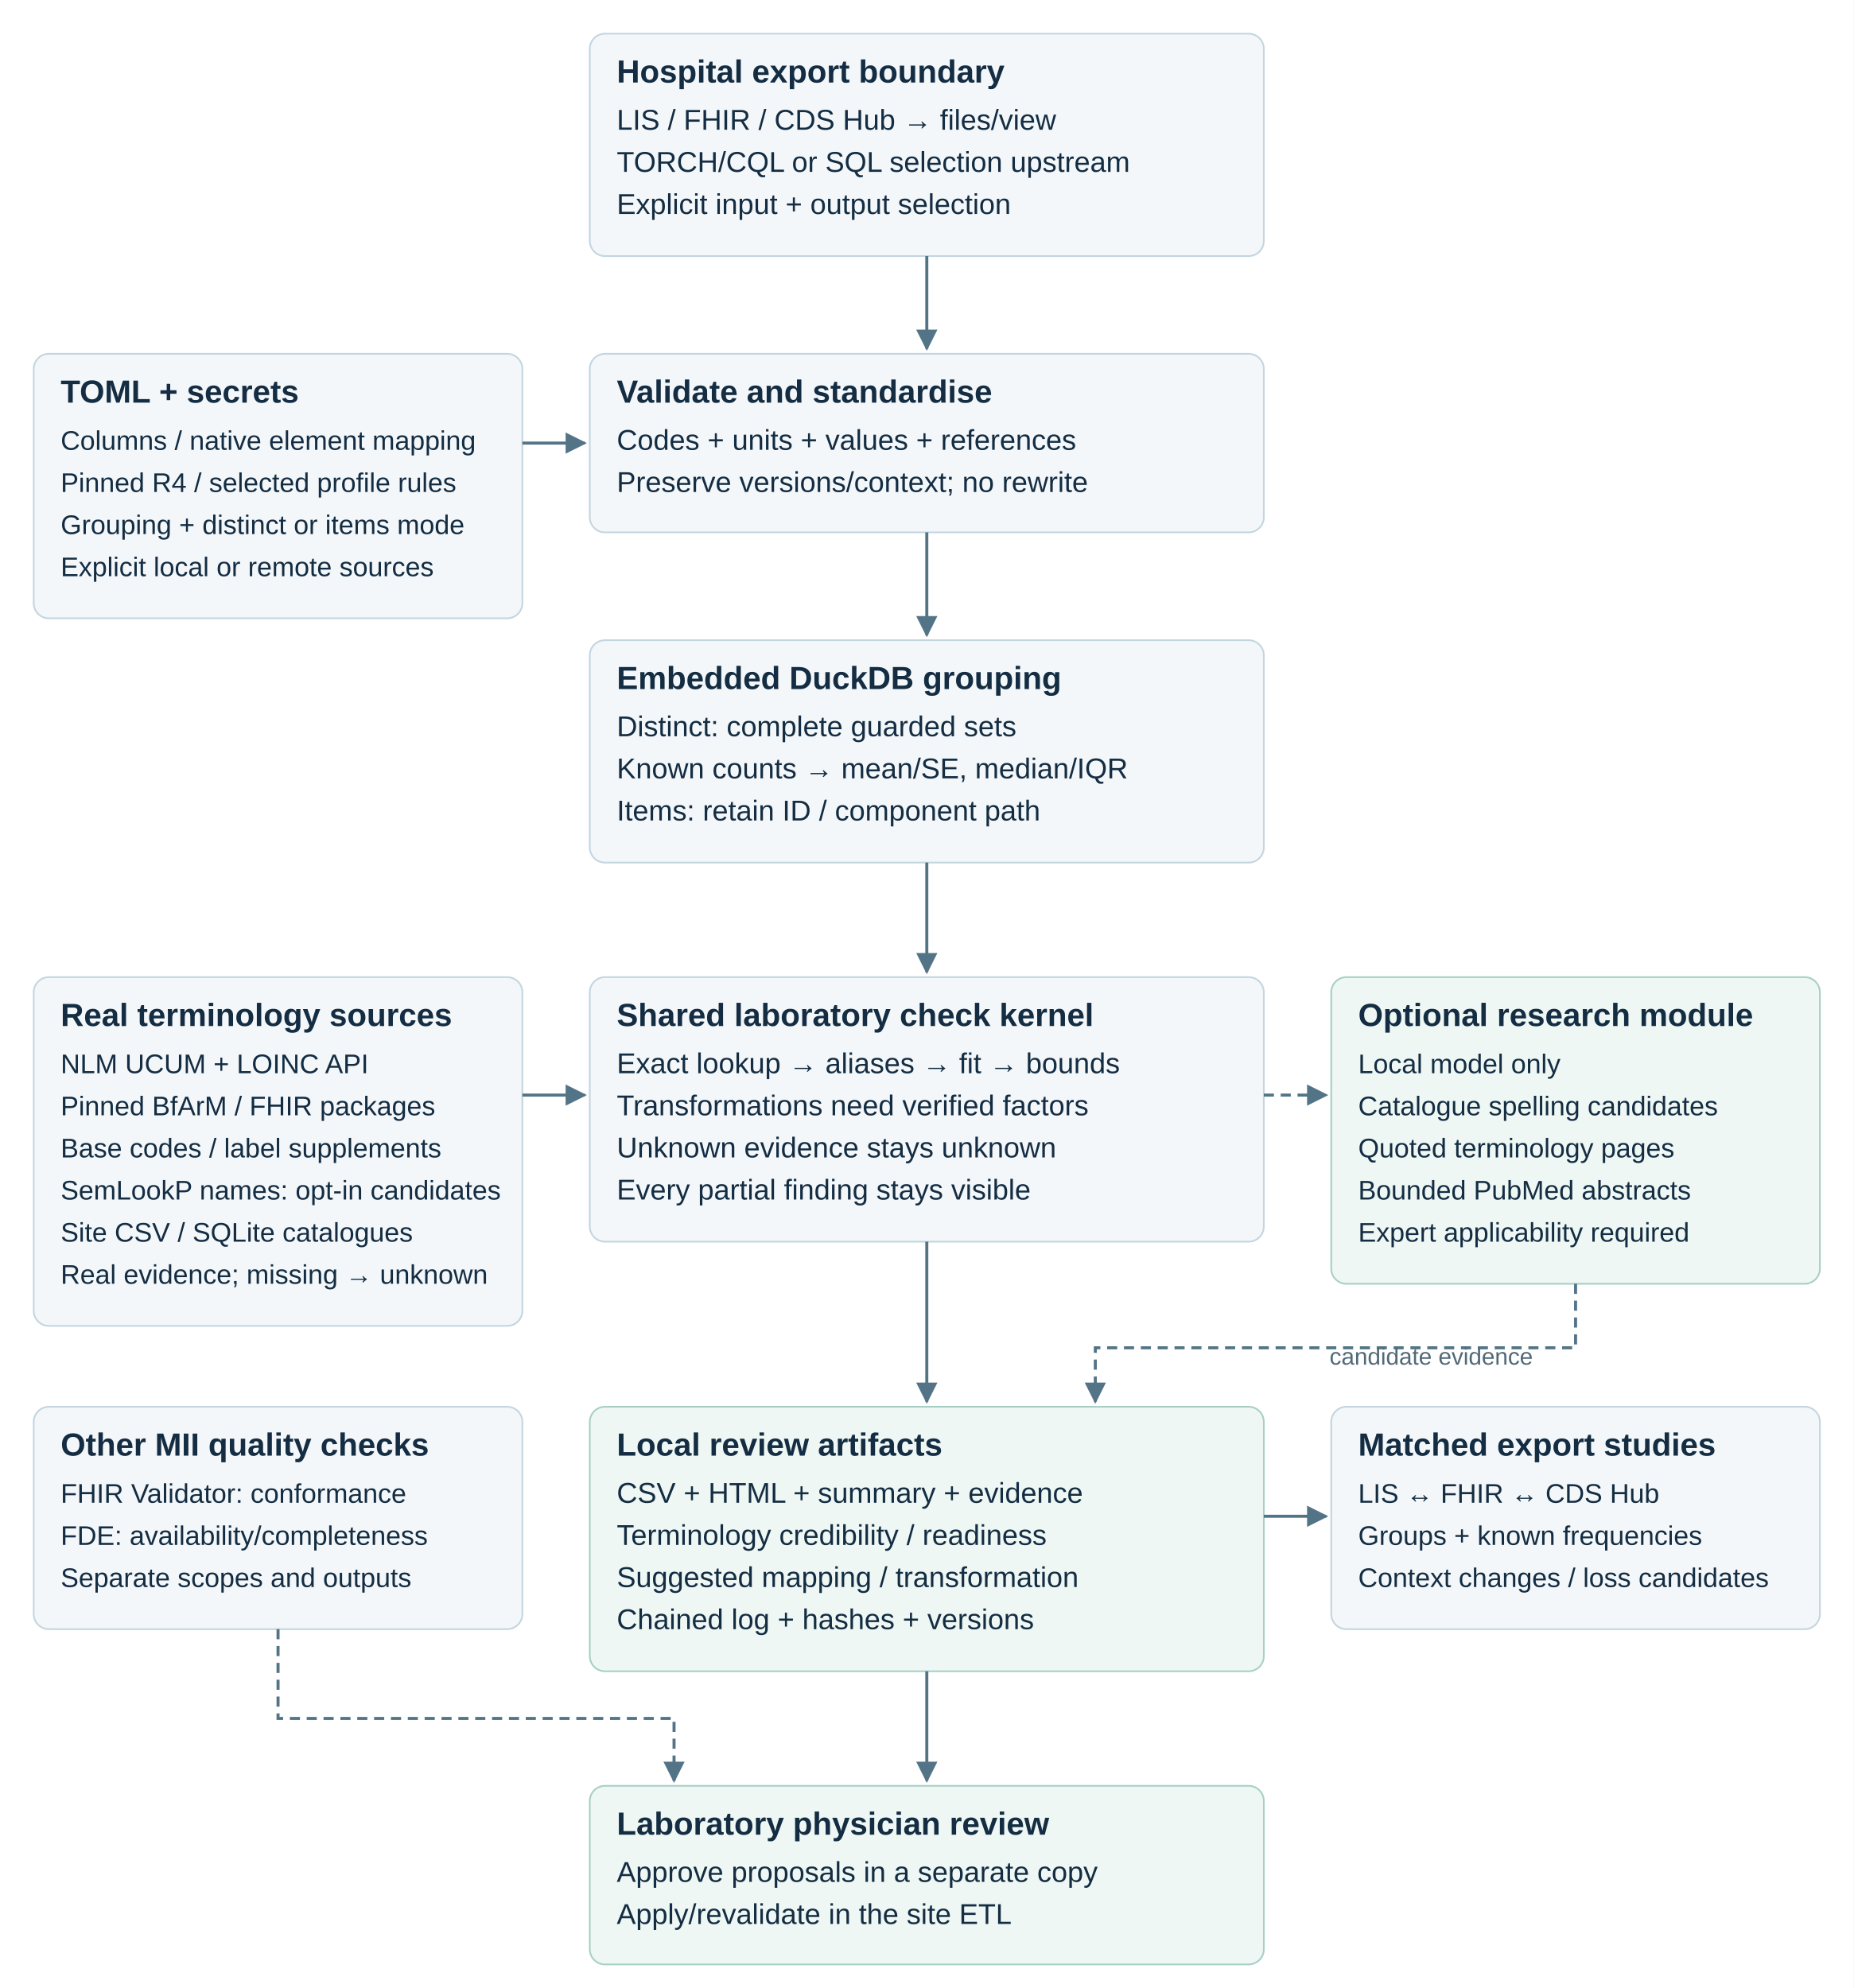
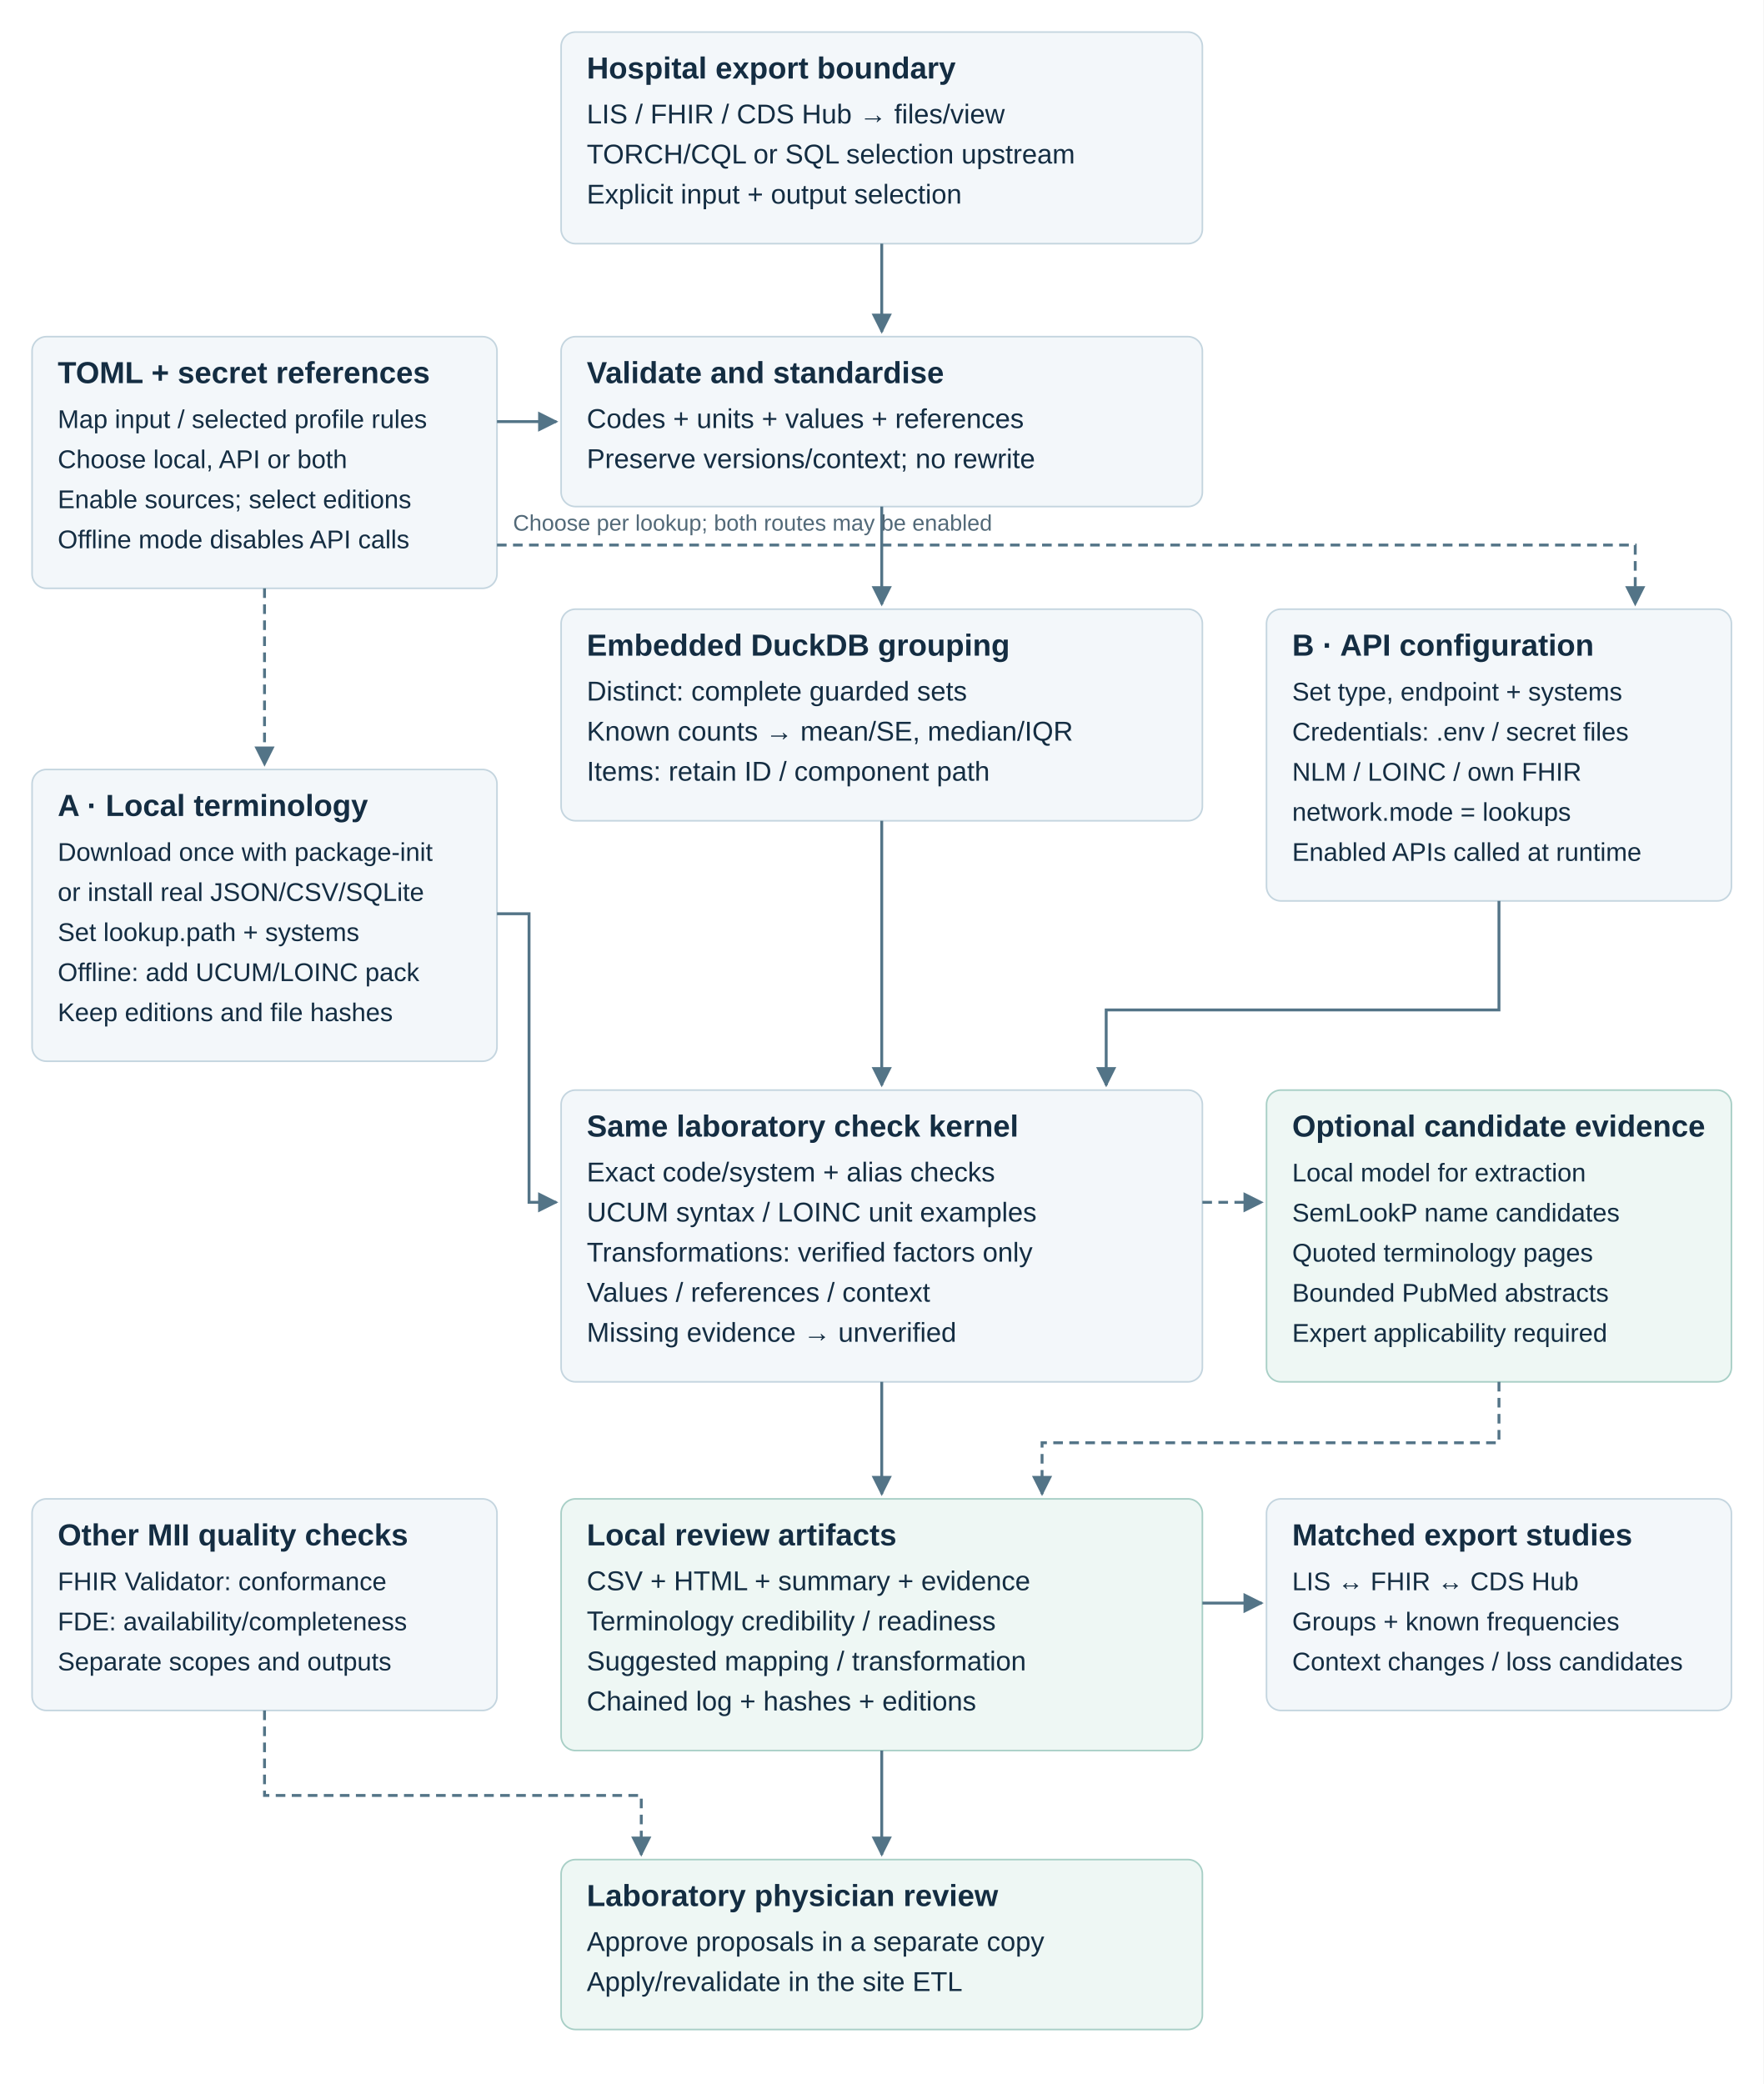
- <svg xmlns="http://www.w3.org/2000/svg" width="1100" height="1180" viewBox="0 0 1100 1180" role="img" aria-labelledby="title desc">
+ <svg xmlns="http://www.w3.org/2000/svg" width="1100" height="1300" viewBox="0 0 1100 1300" role="img" aria-labelledby="title desc">
  <defs>
    <marker id="arrow" viewBox="0 0 10 10" refX="9" refY="5" markerWidth="7" markerHeight="7" orient="auto-start-reverse">
      <path d="M0 0 L10 5 L0 10z" fill="#537487" />
    </marker>
  </defs>
  <style>text{font-family:Arial,sans-serif;fill:#142d42}.heading{font-size:19px;font-weight:700}.body{font-size:17px}.label{font-size:14px;fill:#526978}</style>
  <rect width="1100" height="100%" fill="white" />
  <g data-node="INPUT">
    <rect x="350" y="20" width="400" height="132" rx="9" fill="#f3f7fa" stroke="#c4d5df" />
    <text x="366" y="49" class="heading">Hospital export boundary</text>
    <text x="366" y="77" class="body">LIS / FHIR / CDS Hub → files/view</text>
    <text x="366" y="102" class="body">TORCH/CQL or SQL selection upstream</text>
    <text x="366" y="127" class="body">Explicit input + output selection</text>
  </g>
  <g data-node="CONFIG">
    <rect x="20" y="210" width="290" height="157" rx="9" fill="#f3f7fa" stroke="#c4d5df" />
-     <text x="36" y="239" class="heading">TOML + secrets</text>
-     <text x="36" y="267" class="body" style="font-size:16px">Columns / native element mapping</text>
-     <text x="36" y="292" class="body" style="font-size:16px">Pinned R4 / selected profile rules</text>
-     <text x="36" y="317" class="body" style="font-size:16px">Grouping + distinct or items mode</text>
-     <text x="36" y="342" class="body" style="font-size:16px">Explicit local or remote sources</text>
+     <text x="36" y="239" class="heading">TOML + secret references</text>
+     <text x="36" y="267" class="body" style="font-size:16px">Map input / selected profile rules</text>
+     <text x="36" y="292" class="body" style="font-size:16px">Choose local, API or both</text>
+     <text x="36" y="317" class="body" style="font-size:16px">Enable sources; select editions</text>
+     <text x="36" y="342" class="body" style="font-size:16px">Offline mode disables API calls</text>
  </g>
  <g data-node="NORMAL">
    <rect x="350" y="210" width="400" height="106" rx="9" fill="#f3f7fa" stroke="#c4d5df" />
    <text x="366" y="239" class="heading">Validate and standardise</text>
    <text x="366" y="267" class="body">Codes + units + values + references</text>
    <text x="366" y="292" class="body">Preserve versions/context; no rewrite</text>
  </g>
  <g data-node="GROUP">
    <rect x="350" y="380" width="400" height="132" rx="9" fill="#f3f7fa" stroke="#c4d5df" />
    <text x="366" y="409" class="heading">Embedded DuckDB grouping</text>
    <text x="366" y="437" class="body">Distinct: complete guarded sets</text>
    <text x="366" y="462" class="body">Known counts → mean/SE, median/IQR</text>
    <text x="366" y="487" class="body">Items: retain ID / component path</text>
  </g>
-   <g data-node="REF">
-     <rect x="20" y="580" width="290" height="207" rx="9" fill="#f3f7fa" stroke="#c4d5df" />
-     <text x="36" y="609" class="heading">Real terminology sources</text>
-     <text x="36" y="637" class="body" style="font-size:16px">NLM UCUM + LOINC API</text>
-     <text x="36" y="662" class="body" style="font-size:16px">Pinned BfArM / FHIR packages</text>
-     <text x="36" y="687" class="body" style="font-size:16px">Base codes / label supplements</text>
-     <text x="36" y="712" class="body" style="font-size:16px">SemLookP names: opt-in candidates</text>
-     <text x="36" y="737" class="body" style="font-size:16px">Site CSV / SQLite catalogues</text>
-     <text x="36" y="762" class="body" style="font-size:16px">Real evidence; missing → unknown</text>
+   <g data-node="LOCAL">
+     <rect x="20" y="480" width="290" height="182" rx="9" fill="#f3f7fa" stroke="#c4d5df" />
+     <text x="36" y="509" class="heading">A · Local terminology</text>
+     <text x="36" y="537" class="body" style="font-size:16px">Download once with package-init</text>
+     <text x="36" y="562" class="body" style="font-size:16px">or install real JSON/CSV/SQLite</text>
+     <text x="36" y="587" class="body" style="font-size:16px">Set lookup.path + systems</text>
+     <text x="36" y="612" class="body" style="font-size:16px">Offline: add UCUM/LOINC pack</text>
+     <text x="36" y="637" class="body" style="font-size:16px">Keep editions and file hashes</text>
+   </g>
+   <g data-node="API">
+     <rect x="790" y="380" width="290" height="182" rx="9" fill="#f3f7fa" stroke="#c4d5df" />
+     <text x="806" y="409" class="heading">B · API configuration</text>
+     <text x="806" y="437" class="body" style="font-size:16px">Set type, endpoint + systems</text>
+     <text x="806" y="462" class="body" style="font-size:16px">Credentials: .env / secret files</text>
+     <text x="806" y="487" class="body" style="font-size:16px">NLM / LOINC / own FHIR</text>
+     <text x="806" y="512" class="body" style="font-size:16px">network.mode = lookups</text>
+     <text x="806" y="537" class="body" style="font-size:16px">Enabled APIs called at runtime</text>
  </g>
  <g data-node="CHECK">
-     <rect x="350" y="580" width="400" height="157" rx="9" fill="#f3f7fa" stroke="#c4d5df" />
-     <text x="366" y="609" class="heading">Shared laboratory check kernel</text>
-     <text x="366" y="637" class="body">Exact lookup → aliases → fit → bounds</text>
-     <text x="366" y="662" class="body">Transformations need verified factors</text>
-     <text x="366" y="687" class="body">Unknown evidence stays unknown</text>
-     <text x="366" y="712" class="body">Every partial finding stays visible</text>
+     <rect x="350" y="680" width="400" height="182" rx="9" fill="#f3f7fa" stroke="#c4d5df" />
+     <text x="366" y="709" class="heading">Same laboratory check kernel</text>
+     <text x="366" y="737" class="body">Exact code/system + alias checks</text>
+     <text x="366" y="762" class="body">UCUM syntax / LOINC unit examples</text>
+     <text x="366" y="787" class="body">Transformations: verified factors only</text>
+     <text x="366" y="812" class="body">Values / references / context</text>
+     <text x="366" y="837" class="body">Missing evidence → unverified</text>
  </g>
  <g data-node="RESEARCH">
-     <rect x="790" y="580" width="290" height="182" rx="9" fill="#eef7f4" stroke="#a8cfc6" />
-     <text x="806" y="609" class="heading">Optional research module</text>
-     <text x="806" y="637" class="body" style="font-size:16px">Local model only</text>
-     <text x="806" y="662" class="body" style="font-size:16px">Catalogue spelling candidates</text>
-     <text x="806" y="687" class="body" style="font-size:16px">Quoted terminology pages</text>
-     <text x="806" y="712" class="body" style="font-size:16px">Bounded PubMed abstracts</text>
-     <text x="806" y="737" class="body" style="font-size:16px">Expert applicability required</text>
+     <rect x="790" y="680" width="290" height="182" rx="9" fill="#eef7f4" stroke="#a8cfc6" />
+     <text x="806" y="709" class="heading">Optional candidate evidence</text>
+     <text x="806" y="737" class="body" style="font-size:16px">Local model for extraction</text>
+     <text x="806" y="762" class="body" style="font-size:16px">SemLookP name candidates</text>
+     <text x="806" y="787" class="body" style="font-size:16px">Quoted terminology pages</text>
+     <text x="806" y="812" class="body" style="font-size:16px">Bounded PubMed abstracts</text>
+     <text x="806" y="837" class="body" style="font-size:16px">Expert applicability required</text>
  </g>
  <g data-node="QC">
-     <rect x="20" y="835" width="290" height="132" rx="9" fill="#f3f7fa" stroke="#c4d5df" />
-     <text x="36" y="864" class="heading">Other MII quality checks</text>
-     <text x="36" y="892" class="body" style="font-size:16px">FHIR Validator: conformance</text>
-     <text x="36" y="917" class="body" style="font-size:16px">FDE: availability/completeness</text>
-     <text x="36" y="942" class="body" style="font-size:16px">Separate scopes and outputs</text>
+     <rect x="20" y="935" width="290" height="132" rx="9" fill="#f3f7fa" stroke="#c4d5df" />
+     <text x="36" y="964" class="heading">Other MII quality checks</text>
+     <text x="36" y="992" class="body" style="font-size:16px">FHIR Validator: conformance</text>
+     <text x="36" y="1017" class="body" style="font-size:16px">FDE: availability/completeness</text>
+     <text x="36" y="1042" class="body" style="font-size:16px">Separate scopes and outputs</text>
  </g>
  <g data-node="OUTPUT">
-     <rect x="350" y="835" width="400" height="157" rx="9" fill="#eef7f4" stroke="#a8cfc6" />
-     <text x="366" y="864" class="heading">Local review artifacts</text>
-     <text x="366" y="892" class="body">CSV + HTML + summary + evidence</text>
-     <text x="366" y="917" class="body">Terminology credibility / readiness</text>
-     <text x="366" y="942" class="body">Suggested mapping / transformation</text>
-     <text x="366" y="967" class="body">Chained log + hashes + versions</text>
+     <rect x="350" y="935" width="400" height="157" rx="9" fill="#eef7f4" stroke="#a8cfc6" />
+     <text x="366" y="964" class="heading">Local review artifacts</text>
+     <text x="366" y="992" class="body">CSV + HTML + summary + evidence</text>
+     <text x="366" y="1017" class="body">Terminology credibility / readiness</text>
+     <text x="366" y="1042" class="body">Suggested mapping / transformation</text>
+     <text x="366" y="1067" class="body">Chained log + hashes + editions</text>
  </g>
  <g data-node="STUDY">
-     <rect x="790" y="835" width="290" height="132" rx="9" fill="#f3f7fa" stroke="#c4d5df" />
-     <text x="806" y="864" class="heading">Matched export studies</text>
-     <text x="806" y="892" class="body" style="font-size:16px">LIS ↔ FHIR ↔ CDS Hub</text>
-     <text x="806" y="917" class="body" style="font-size:16px">Groups + known frequencies</text>
-     <text x="806" y="942" class="body" style="font-size:16px">Context changes / loss candidates</text>
+     <rect x="790" y="935" width="290" height="132" rx="9" fill="#f3f7fa" stroke="#c4d5df" />
+     <text x="806" y="964" class="heading">Matched export studies</text>
+     <text x="806" y="992" class="body" style="font-size:16px">LIS ↔ FHIR ↔ CDS Hub</text>
+     <text x="806" y="1017" class="body" style="font-size:16px">Groups + known frequencies</text>
+     <text x="806" y="1042" class="body" style="font-size:16px">Context changes / loss candidates</text>
  </g>
  <g data-node="EXPERT">
-     <rect x="350" y="1060" width="400" height="106" rx="9" fill="#eef7f4" stroke="#a8cfc6" />
-     <text x="366" y="1089" class="heading">Laboratory physician review</text>
-     <text x="366" y="1117" class="body">Approve proposals in a separate copy</text>
-     <text x="366" y="1142" class="body">Apply/revalidate in the site ETL</text>
+     <rect x="350" y="1160" width="400" height="106" rx="9" fill="#eef7f4" stroke="#a8cfc6" />
+     <text x="366" y="1189" class="heading">Laboratory physician review</text>
+     <text x="366" y="1217" class="body">Approve proposals in a separate copy</text>
+     <text x="366" y="1242" class="body">Apply/revalidate in the site ETL</text>
  </g>
  <path data-edge="INPUT-NORMAL" d="M550 152 V207" fill="none" stroke="#537487" stroke-width="1.8" marker-end="url(#arrow)" />
  <path data-edge="CONFIG-NORMAL" d="M310 263 H347" fill="none" stroke="#537487" stroke-width="1.8" marker-end="url(#arrow)" />
  <path data-edge="NORMAL-GROUP" d="M550 316 V377" fill="none" stroke="#537487" stroke-width="1.8" marker-end="url(#arrow)" />
-   <path data-edge="GROUP-CHECK" d="M550 512 V577" fill="none" stroke="#537487" stroke-width="1.8" marker-end="url(#arrow)" />
-   <path data-edge="REF-CHECK" d="M310 650 H347" fill="none" stroke="#537487" stroke-width="1.8" marker-end="url(#arrow)" />
-   <path data-edge="CHECK-RESEARCH" d="M750 650 H787" fill="none" stroke="#537487" stroke-width="1.8" stroke-dasharray="6 4" marker-end="url(#arrow)" />
-   <path data-edge="CHECK-OUTPUT" d="M550 737 V832" fill="none" stroke="#537487" stroke-width="1.8" marker-end="url(#arrow)" />
-   <path data-edge="RESEARCH-OUTPUT" d="M935 762 V800 H650 V832" fill="none" stroke="#537487" stroke-width="1.8" stroke-dasharray="6 4" marker-end="url(#arrow)" />
-   <path data-edge="OUTPUT-STUDY" d="M750 900 H787" fill="none" stroke="#537487" stroke-width="1.8" marker-end="url(#arrow)" />
-   <path data-edge="OUTPUT-EXPERT" d="M550 992 V1057" fill="none" stroke="#537487" stroke-width="1.8" marker-end="url(#arrow)" />
-   <path data-edge="QC-EXPERT" d="M165 967 V1020 H400 V1057" fill="none" stroke="#537487" stroke-width="1.8" stroke-dasharray="6 4" marker-end="url(#arrow)" />
-   <text x="789" y="810" class="label">candidate evidence</text>
+   <path data-edge="CONFIG-LOCAL" d="M165 367 V477" fill="none" stroke="#537487" stroke-width="1.8" stroke-dasharray="6 4" marker-end="url(#arrow)" />
+   <path data-edge="CONFIG-API" d="M310 340 H1020 V377" fill="none" stroke="#537487" stroke-width="1.8" stroke-dasharray="6 4" marker-end="url(#arrow)" />
+   <path data-edge="GROUP-CHECK" d="M550 512 V677" fill="none" stroke="#537487" stroke-width="1.8" marker-end="url(#arrow)" />
+   <path data-edge="LOCAL-CHECK" d="M310 570 H330 V750 H347" fill="none" stroke="#537487" stroke-width="1.8" marker-end="url(#arrow)" />
+   <path data-edge="API-CHECK" d="M935 562 V630 H690 V677" fill="none" stroke="#537487" stroke-width="1.8" marker-end="url(#arrow)" />
+   <path data-edge="CHECK-RESEARCH" d="M750 750 H787" fill="none" stroke="#537487" stroke-width="1.8" stroke-dasharray="6 4" marker-end="url(#arrow)" />
+   <path data-edge="CHECK-OUTPUT" d="M550 862 V932" fill="none" stroke="#537487" stroke-width="1.8" marker-end="url(#arrow)" />
+   <path data-edge="RESEARCH-OUTPUT" d="M935 862 V900 H650 V932" fill="none" stroke="#537487" stroke-width="1.8" stroke-dasharray="6 4" marker-end="url(#arrow)" />
+   <path data-edge="OUTPUT-STUDY" d="M750 1000 H787" fill="none" stroke="#537487" stroke-width="1.8" marker-end="url(#arrow)" />
+   <path data-edge="OUTPUT-EXPERT" d="M550 1092 V1157" fill="none" stroke="#537487" stroke-width="1.8" marker-end="url(#arrow)" />
+   <path data-edge="QC-EXPERT" d="M165 1067 V1120 H400 V1157" fill="none" stroke="#537487" stroke-width="1.8" stroke-dasharray="6 4" marker-end="url(#arrow)" />
+   <text x="320" y="331" class="label">Choose per lookup; both routes may be enabled</text>
</svg>
